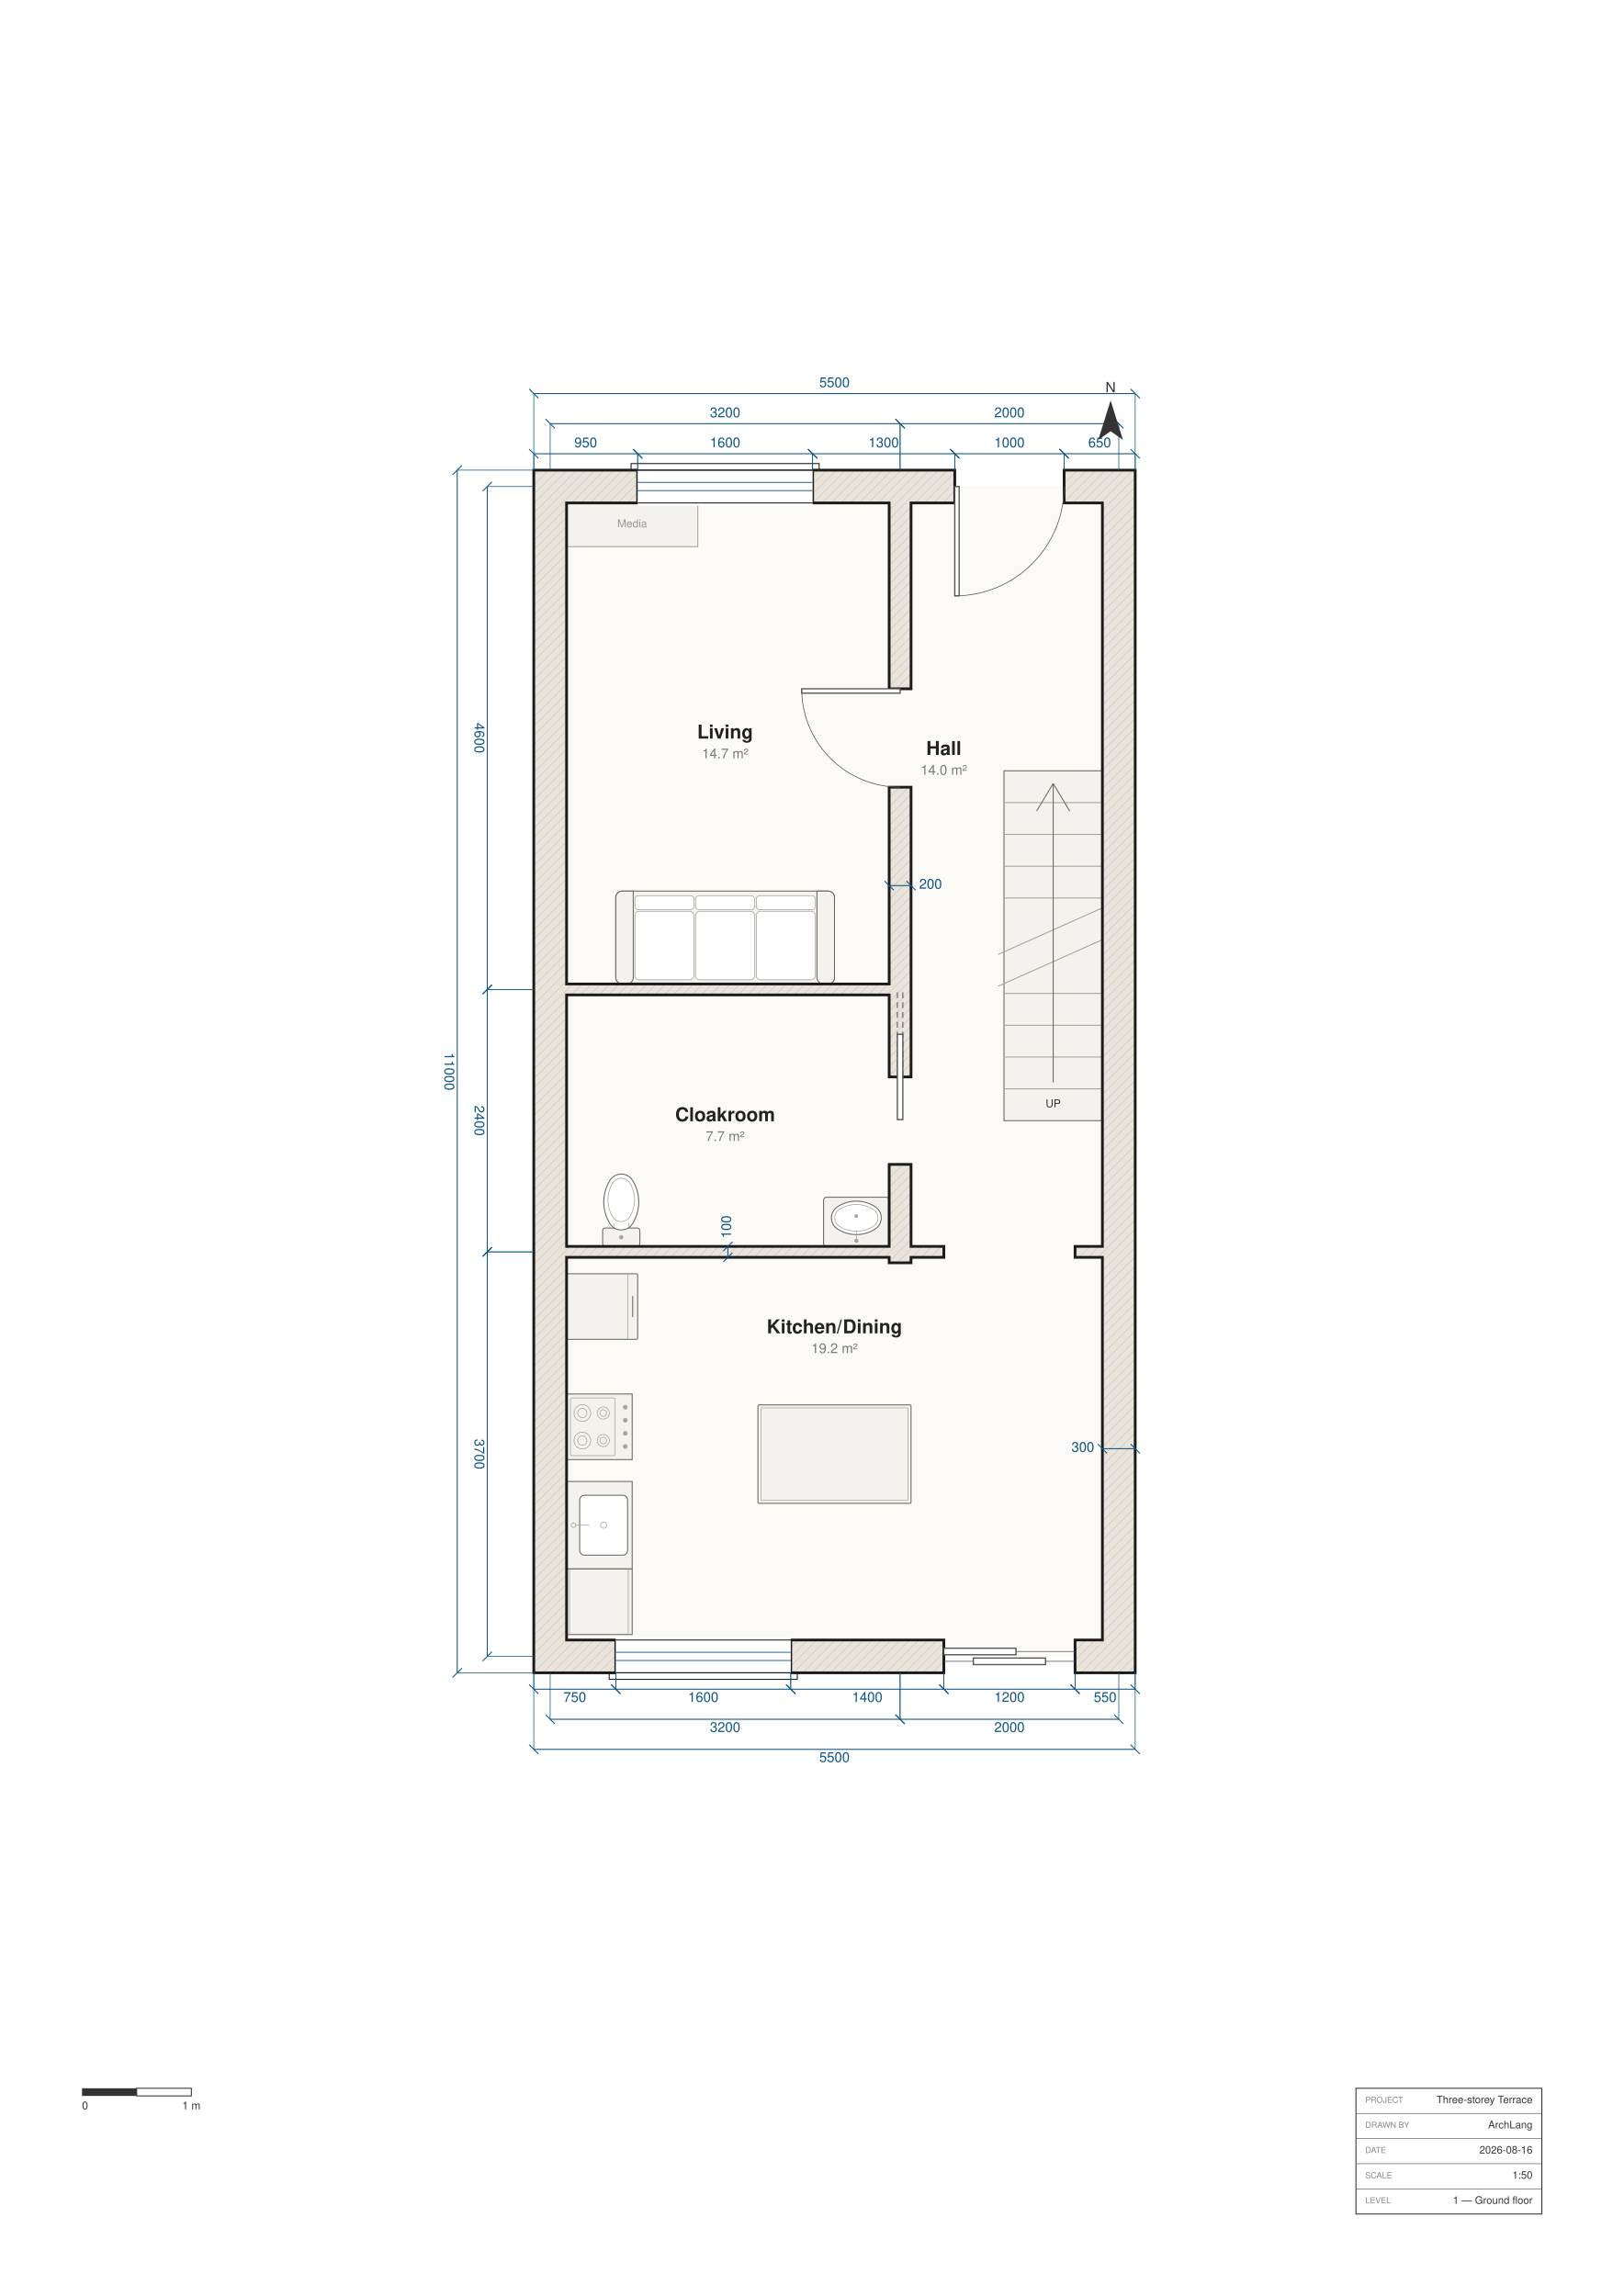
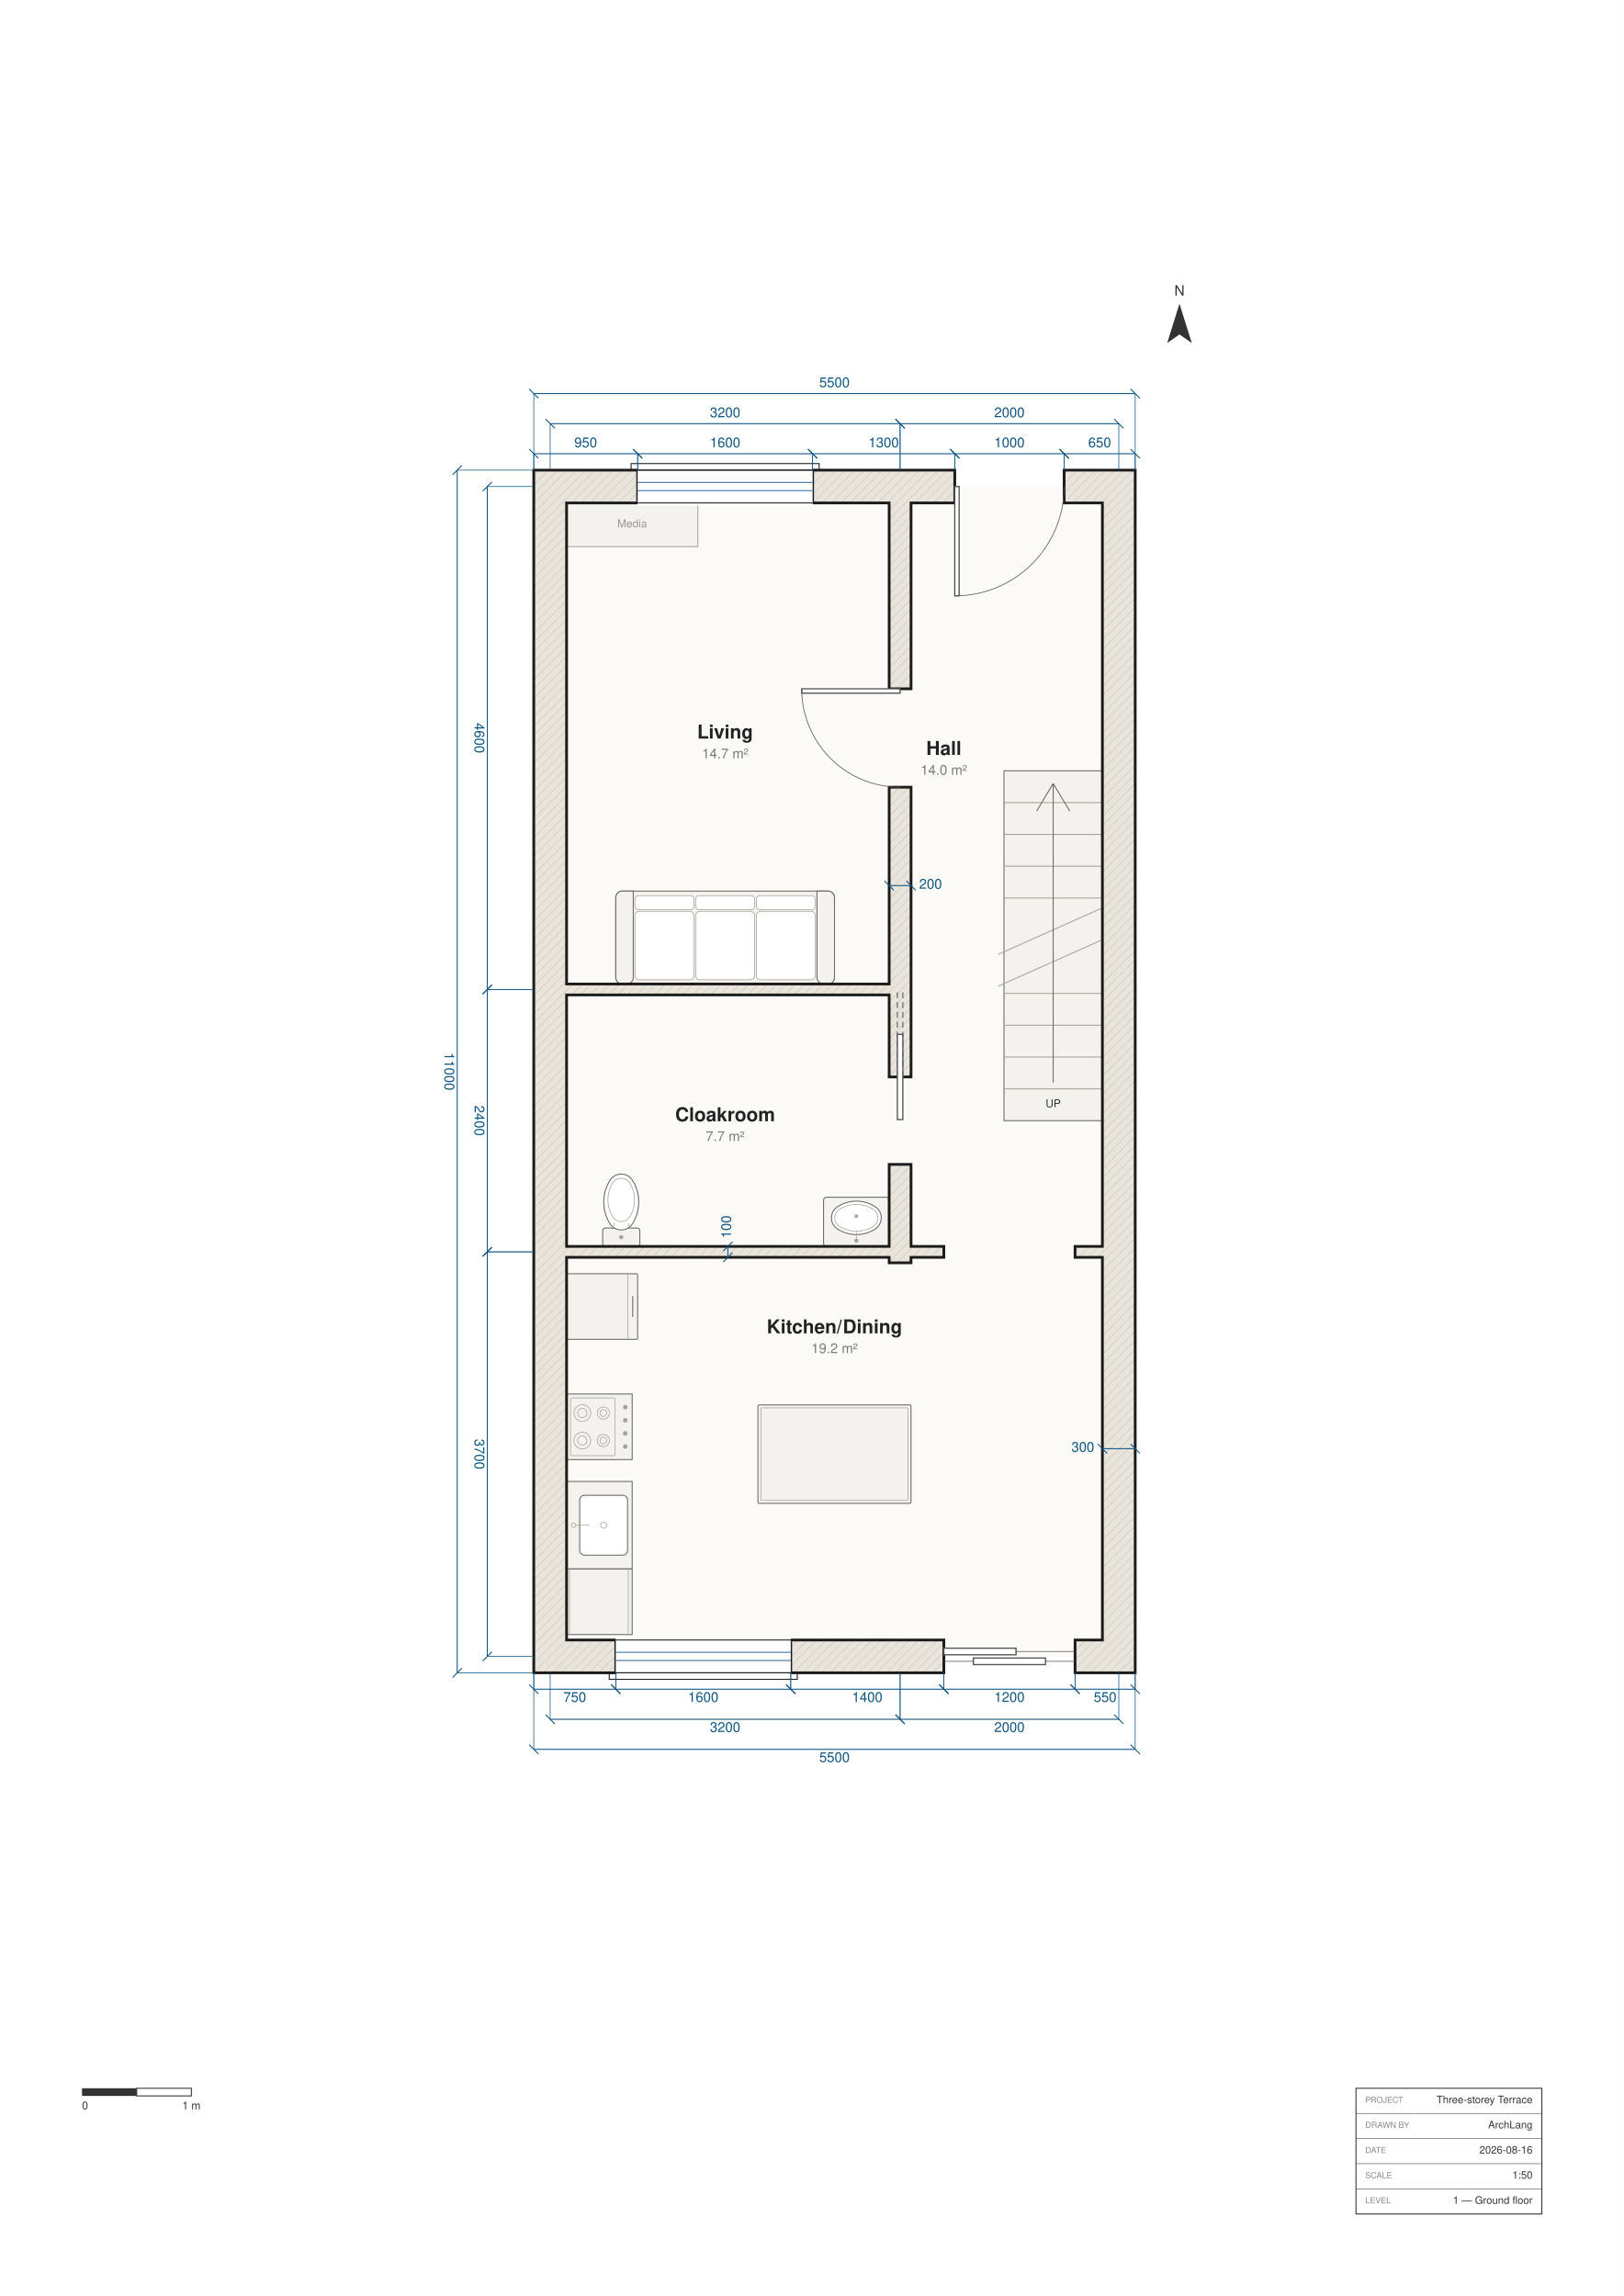
<svg xmlns="http://www.w3.org/2000/svg" width="297mm" height="420mm" viewBox="-5031.25 -4450 14850 21000" font-family="Helvetica, Arial, sans-serif">
  <defs>
    <pattern id="poche" patternUnits="userSpaceOnUse" width="60" height="60" patternTransform="rotate(45)">
      <rect width="60" height="60" fill="#e9e4db" />
      <line x1="0" y1="0" x2="0" y2="60" stroke="#b9b1a4" stroke-width="6.3" />
    </pattern>
  </defs>
  <rect x="-5031.25" y="-4450" width="14850" height="21000" fill="#ffffff" />
  <g id="A-FLOR">
    <polygon points="3200,0 5200,0 5200,7000 3200,7000" fill="#fbfaf7" />
    <polygon points="0,0 3200,0 3200,4600 0,4600" fill="#fbfaf7" />
    <polygon points="0,4600 3200,4600 3200,7000 0,7000" fill="#fbfaf7" />
    <polygon points="0,7000 5200,7000 5200,10700 0,10700" fill="#fbfaf7" />
  </g>
  <g id="A-FURN">
    <polygon points="150,150 1350,150 1350,550 150,550" fill="#f4f2ee" stroke="#a8a29a" stroke-width="9" />
    <text x="750" y="350" font-size="100" fill="#9a948c" text-anchor="middle" dominant-baseline="central">Media</text>
    <path d="M 659.5,3700 L 2540.5,3700 A 59.5 59.5 0 0 1 2600,3759.5 L 2600,4490.5 A 59.5 59.5 0 0 1 2540.5,4550 L 659.5,4550 A 59.5 59.5 0 0 1 600,4490.5 L 600,3759.5 A 59.5 59.5 0 0 1 659.5,3700 Z" fill="#f4f2ee" stroke="#6c6864" stroke-width="9" />
    <path d="M 659.5,3700 L 760,3700 L 760,4490.5 A 59.5 59.5 0 0 1 700.5,4550 L 659.5,4550 A 59.5 59.5 0 0 1 600,4490.5 L 600,3759.5 A 59.5 59.5 0 0 1 659.5,3700 Z" fill="#f4f2ee" stroke="#6c6864" stroke-width="9" />
    <path d="M 2440,3700 L 2540.5,3700 A 59.5 59.5 0 0 1 2600,3759.5 L 2600,4490.5 A 59.5 59.5 0 0 1 2540.5,4550 L 2499.5,4550 A 59.5 59.5 0 0 1 2440,4490.5 L 2440,3700 Z" fill="#f4f2ee" stroke="#6c6864" stroke-width="9" />
    <path d="M 805.05,3742.5 L 1285.15,3742.5 A 29.75 29.75 0 0 1 1314.9,3772.25 L 1314.9,3840.25 A 29.75 29.75 0 0 1 1285.15,3870 L 805.05,3870 A 29.75 29.75 0 0 1 775.3,3840.25 L 775.3,3772.25 A 29.75 29.75 0 0 1 805.05,3742.5 Z" fill="#ffffff" stroke="#a8a29a" stroke-width="6.5" />
    <path d="M 1359.95,3742.5 L 1840.05,3742.5 A 29.75 29.75 0 0 1 1869.8,3772.25 L 1869.8,3840.25 A 29.75 29.75 0 0 1 1840.05,3870 L 1359.95,3870 A 29.75 29.75 0 0 1 1330.2,3840.25 L 1330.2,3772.25 A 29.75 29.75 0 0 1 1359.95,3742.5 Z" fill="#ffffff" stroke="#a8a29a" stroke-width="6.5" />
    <path d="M 1914.85,3742.5 L 2394.95,3742.5 A 29.75 29.75 0 0 1 2424.7,3772.25 L 2424.7,3840.25 A 29.75 29.75 0 0 1 2394.95,3870 L 1914.85,3870 A 29.75 29.75 0 0 1 1885.1,3840.25 L 1885.1,3772.25 A 29.75 29.75 0 0 1 1914.85,3742.5 Z" fill="#ffffff" stroke="#a8a29a" stroke-width="6.5" />
    <path d="M 813.55,3885.3 L 1276.65,3885.3 A 38.25 38.25 0 0 1 1314.9,3923.55 L 1314.9,4473.5 A 38.25 38.25 0 0 1 1276.65,4511.75 L 813.55,4511.75 A 38.25 38.25 0 0 1 775.3,4473.5 L 775.3,3923.55 A 38.25 38.25 0 0 1 813.55,3885.3 Z" fill="#ffffff" stroke="#a8a29a" stroke-width="6.5" />
    <path d="M 1368.45,3885.3 L 1831.55,3885.3 A 38.25 38.25 0 0 1 1869.8,3923.55 L 1869.8,4473.5 A 38.25 38.25 0 0 1 1831.55,4511.75 L 1368.45,4511.75 A 38.25 38.25 0 0 1 1330.2,4473.5 L 1330.2,3923.55 A 38.25 38.25 0 0 1 1368.45,3885.3 Z" fill="#ffffff" stroke="#a8a29a" stroke-width="6.5" />
    <path d="M 1923.35,3885.3 L 2386.45,3885.3 A 38.25 38.25 0 0 1 2424.7,3923.55 L 2424.7,4473.5 A 38.25 38.25 0 0 1 2386.45,4511.75 L 1923.35,4511.75 A 38.25 38.25 0 0 1 1885.1,4473.5 L 1885.1,3923.55 A 38.25 38.25 0 0 1 1923.35,3885.3 Z" fill="#ffffff" stroke="#a8a29a" stroke-width="6.5" />
    <path d="M 796.48,6950 L 503.52,6950 A 23.52 23.52 0 0 1 480,6926.48 L 480,6805.52 A 23.52 23.52 0 0 1 503.52,6782 L 796.48,6782 A 23.52 23.52 0 0 1 820,6805.52 L 820,6926.48 A 23.52 23.52 0 0 1 796.48,6950 Z" fill="#f4f2ee" stroke="#6c6864" stroke-width="9" />
    <path d="M 650,6288.5 A 121.51 121.51 0 0 1 752.98,6345.52 A 373.97 373.97 0 0 1 752.98,6742.48 A 121.51 121.51 0 0 1 650,6799.5 A 121.51 121.51 0 0 1 547.02,6742.48 A 373.97 373.97 0 0 1 547.02,6345.52 A 121.51 121.51 0 0 1 650,6288.5 Z" fill="#ffffff" stroke="#6c6864" stroke-width="9" />
    <path d="M 650,6326.9 A 91.53 91.53 0 0 1 727.99,6370.51 A 294.71 294.71 0 0 1 727.99,6679.09 A 91.53 91.53 0 0 1 650,6722.7 A 91.53 91.53 0 0 1 572.01,6679.09 A 294.71 294.71 0 0 1 572.01,6370.51 A 91.53 91.53 0 0 1 650,6326.9 Z" fill="#ffffff" stroke="#a8a29a" stroke-width="6.5" />
    <line x1="718" y1="6767.18" x2="718" y2="6737.53" stroke="#a8a29a" stroke-width="6.5" />
    <line x1="582" y1="6767.18" x2="582" y2="6737.53" stroke="#a8a29a" stroke-width="6.5" />
    <circle cx="650" cy="6866" r="16" fill="#a8a29a" stroke="#a8a29a" stroke-width="6.5" />
    <path d="M 3073,6950 L 2527,6950 A 27 27 0 0 1 2500,6923 L 2500,6527 A 27 27 0 0 1 2527,6500 L 3073,6500 A 27 27 0 0 1 3100,6527 L 3100,6923 A 27 27 0 0 1 3073,6950 Z" fill="#f4f2ee" stroke="#6c6864" stroke-width="9" />
    <path d="M 2572,6689 A 120.17 120.17 0 0 1 2625.21,6589.21 A 313.68 313.68 0 0 1 2974.79,6589.21 A 120.17 120.17 0 0 1 3028,6689 A 120.17 120.17 0 0 1 2974.79,6788.79 A 313.68 313.68 0 0 1 2625.21,6788.79 A 120.17 120.17 0 0 1 2572,6689 Z" fill="#ffffff" stroke="#6c6864" stroke-width="9" />
    <path d="M 2602.6,6689 A 92.52 92.52 0 0 1 2646.37,6610.37 A 291.54 291.54 0 0 1 2953.63,6610.37 A 92.52 92.52 0 0 1 2997.4,6689 A 92.52 92.52 0 0 1 2953.63,6767.63 A 291.54 291.54 0 0 1 2646.37,6767.63 A 92.52 92.52 0 0 1 2602.6,6689 Z" fill="#ffffff" stroke="#a8a29a" stroke-width="6.5" />
    <circle cx="2800" cy="6898.25" r="15.75" fill="#a8a29a" stroke="#a8a29a" stroke-width="6.5" />
    <line x1="2800" y1="6898.25" x2="2800" y2="6810.5" stroke="#a8a29a" stroke-width="6.5" />
    <circle cx="2800" cy="6673.7" r="13.5" fill="#a8a29a" stroke="#a8a29a" stroke-width="6.5" />
    <polygon points="150,9900 150,9100 750,9100 750,9900" fill="#f4f2ee" stroke="#6c6864" stroke-width="9" />
    <path d="M 270,9729.95 L 270,9270.05 A 43.8 43.8 0 0 1 313.8,9226.25 L 664.2,9226.25 A 43.8 43.8 0 0 1 708,9270.05 L 708,9729.95 A 43.8 43.8 0 0 1 664.2,9773.75 L 313.8,9773.75 A 43.8 43.8 0 0 1 270,9729.95 Z" fill="#ffffff" stroke="#6c6864" stroke-width="9" />
    <circle cx="489" cy="9500" r="28.47" fill="#ffffff" stroke="#a8a29a" stroke-width="6.5" />
    <circle cx="213" cy="9500" r="21" fill="none" stroke="#a8a29a" stroke-width="6.5" />
    <line x1="234" y1="9500" x2="357.6" y2="9500" stroke="#a8a29a" stroke-width="6.5" />
    <polygon points="150,8900 150,8300 750,8300 750,8900" fill="#f4f2ee" stroke="#6c6864" stroke-width="9" />
    <path d="M 186,8849 L 186,8351 A 15 15 0 0 1 201,8336 L 579,8336 A 15 15 0 0 1 594,8351 L 594,8849 A 15 15 0 0 1 579,8864 L 201,8864 A 15 15 0 0 1 186,8849 Z" fill="none" stroke="#a8a29a" stroke-width="6.5" />
    <circle cx="294.12" cy="8725.88" r="76.7" fill="none" stroke="#a8a29a" stroke-width="6.5" />
    <circle cx="294.12" cy="8725.88" r="42.19" fill="none" stroke="#a8a29a" stroke-width="6.5" />
    <circle cx="294.12" cy="8474.12" r="76.7" fill="none" stroke="#a8a29a" stroke-width="6.5" />
    <circle cx="294.12" cy="8474.12" r="42.19" fill="none" stroke="#a8a29a" stroke-width="6.5" />
    <circle cx="485.88" cy="8725.88" r="55.61" fill="none" stroke="#a8a29a" stroke-width="6.5" />
    <circle cx="485.88" cy="8725.88" r="30.59" fill="none" stroke="#a8a29a" stroke-width="6.5" />
    <circle cx="485.88" cy="8474.12" r="55.61" fill="none" stroke="#a8a29a" stroke-width="6.5" />
    <circle cx="485.88" cy="8474.12" r="30.59" fill="none" stroke="#a8a29a" stroke-width="6.5" />
    <circle cx="687" cy="8780" r="18" fill="#a8a29a" stroke="#a8a29a" stroke-width="6.5" />
    <circle cx="687" cy="8660" r="18" fill="#a8a29a" stroke="#a8a29a" stroke-width="6.5" />
    <circle cx="687" cy="8540" r="18" fill="#a8a29a" stroke="#a8a29a" stroke-width="6.5" />
    <circle cx="687" cy="8420" r="18" fill="#a8a29a" stroke="#a8a29a" stroke-width="6.5" />
    <path d="M 150,7788 L 150,7212 A 12 12 0 0 1 162,7200 L 788,7200 A 12 12 0 0 1 800,7212 L 800,7788 A 12 12 0 0 1 788,7800 L 162,7800 A 12 12 0 0 1 150,7788 Z" fill="#f4f2ee" stroke="#6c6864" stroke-width="9" />
    <line x1="709" y1="7800" x2="709" y2="7200" stroke="#a8a29a" stroke-width="6.5" />
    <line x1="754.5" y1="7596" x2="754.5" y2="7404" stroke="#6c6864" stroke-width="9" />
    <polygon points="150,10500 150,9900 750,9900 750,10500" fill="#f4f2ee" stroke="#6c6864" stroke-width="9" />
    <line x1="177" y1="10500" x2="177" y2="9900" stroke="#a8a29a" stroke-width="6.5" />
    <line x1="714" y1="10500" x2="714" y2="9900" stroke="#a8a29a" stroke-width="6.5" />
    <path d="M 1910.8,8400 L 3289.2,8400 A 10.8 10.8 0 0 1 3300,8410.8 L 3300,9289.2 A 10.8 10.8 0 0 1 3289.2,9300 L 1910.8,9300 A 10.8 10.8 0 0 1 1900,9289.2 L 1900,8410.8 A 10.8 10.8 0 0 1 1910.8,8400 Z" fill="#f4f2ee" stroke="#6c6864" stroke-width="9" />
    <path d="M 1934.2,8427 L 3265.8,8427 A 7.2 7.2 0 0 1 3273,8434.2 L 3273,9265.8 A 7.2 7.2 0 0 1 3265.8,9273 L 1934.2,9273 A 7.2 7.2 0 0 1 1927,9265.8 L 1927,8434.2 A 7.2 7.2 0 0 1 1934.2,8427 Z" fill="none" stroke="#a8a29a" stroke-width="6.5" />
  </g>
  <g id="A-FLOR-STRS">
    <polygon points="4150,2600 5050,2600 5050,5800 4150,5800" fill="#f4f2ee" stroke="#6c6864" stroke-width="9" />
    <line x1="4096" y1="4570.45" x2="5104" y2="4120.45" stroke="#a8a29a" stroke-width="9" />
    <line x1="4096" y1="4279.55" x2="5104" y2="3829.55" stroke="#a8a29a" stroke-width="9" />
    <line x1="4150" y1="5509.09" x2="5050" y2="5509.09" stroke="#a8a29a" stroke-width="9" />
    <line x1="4150" y1="5218.18" x2="5050" y2="5218.18" stroke="#a8a29a" stroke-width="9" />
    <line x1="4150" y1="4927.27" x2="5050" y2="4927.27" stroke="#a8a29a" stroke-width="9" />
    <line x1="4150" y1="4636.36" x2="5050" y2="4636.36" stroke="#a8a29a" stroke-width="9" />
    <line x1="4150" y1="3763.64" x2="5050" y2="3763.64" stroke="#a8a29a" stroke-width="9" />
    <line x1="4150" y1="3472.73" x2="5050" y2="3472.73" stroke="#a8a29a" stroke-width="9" />
    <line x1="4150" y1="3181.82" x2="5050" y2="3181.82" stroke="#a8a29a" stroke-width="9" />
    <line x1="4150" y1="2890.91" x2="5050" y2="2890.91" stroke="#a8a29a" stroke-width="9" />
    <line x1="4600" y1="5450.91" x2="4600" y2="2716.36" stroke="#6c6864" stroke-width="9" />
    <line x1="4600" y1="2716.36" x2="4751.2" y2="2968.36" stroke="#6c6864" stroke-width="9" />
    <line x1="4600" y1="2716.36" x2="4448.8" y2="2968.36" stroke="#6c6864" stroke-width="9" />
    <text x="4600" y="5654.55" font-size="100" fill="#333333" text-anchor="middle" dominant-baseline="central">UP</text>
  </g>
  <g id="A-WALL">
    <path d="M -150,-150 L 800,-150 L 800,150 L 150,150 L 150,4550 L 3100,4550 L 3100,2750 L 3300,2750 L 3300,5400 L 3100,5400 L 3100,4650 L 150,4650 L 150,6950 L 3100,6950 L 3100,6200 L 3300,6200 L 3300,6950 L 3600,6950 L 3600,7050 L 3300,7050 L 3300,7100 L 3100,7100 L 3100,7050 L 150,7050 L 150,10550 L 600,10550 L 600,10850 L -150,10850 Z M 2200,10550 L 3600,10550 L 3600,10850 L 2200,10850 Z M 2400,-150 L 3700,-150 L 3700,150 L 3300,150 L 3300,1850 L 3100,1850 L 3100,150 L 2400,150 Z M 4700,-150 L 5350,-150 L 5350,10850 L 4800,10850 L 4800,10550 L 5050,10550 L 5050,7050 L 4800,7050 L 4800,6950 L 5050,6950 L 5050,150 L 4700,150 Z" fill="url(#poche)" fill-rule="nonzero" />
    <path d="M -150,-150 L 800,-150 L 800,150 L 150,150 L 150,4550 L 3100,4550 L 3100,2750 L 3300,2750 L 3300,5400 L 3100,5400 L 3100,4650 L 150,4650 L 150,6950 L 3100,6950 L 3100,6200 L 3300,6200 L 3300,6950 L 3600,6950 L 3600,7050 L 3300,7050 L 3300,7100 L 3100,7100 L 3100,7050 L 150,7050 L 150,10550 L 600,10550 L 600,10850 L -150,10850 Z M 2200,10550 L 3600,10550 L 3600,10850 L 2200,10850 Z M 2400,-150 L 3700,-150 L 3700,150 L 3300,150 L 3300,1850 L 3100,1850 L 3100,150 L 2400,150 Z M 4700,-150 L 5350,-150 L 5350,10850 L 4800,10850 L 4800,10550 L 5050,10550 L 5050,7050 L 4800,7050 L 4800,6950 L 5050,6950 L 5050,150 L 4700,150 Z" fill="none" stroke="#1b1b1b" stroke-width="25" stroke-linejoin="miter" stroke-miterlimit="4" />
  </g>
  <g id="A-DOOR">
    <polygon points="3700,150 4700,150 4700,-150 3700,-150" fill="none" />
    <polygon points="3700,0 3700,1000 3740,999.2 3740,0" fill="#ffffff" stroke="#555555" stroke-width="11.7" />
    <path d="M 3700,1000 A 1000 1000 0 0 0 4700,0" fill="none" stroke="#555555" stroke-width="6.5" />
    <polygon points="3100,1850 3100,2750 3300,2750 3300,1850" fill="none" />
    <polygon points="3200,1850 2300,1850 2300.89,1890 3200,1890" fill="#ffffff" stroke="#555555" stroke-width="11.7" />
    <path d="M 2300,1850 A 900 900 0 0 0 3200,2750" fill="none" stroke="#555555" stroke-width="6.5" />
    <polygon points="3100,5400 3100,6200 3300,6200 3300,5400" fill="none" />
    <line x1="3175" y1="5400" x2="3175" y2="4600" stroke="#555555" stroke-width="9" stroke-dasharray="54 36" />
    <line x1="3225" y1="5400" x2="3225" y2="4600" stroke="#555555" stroke-width="9" stroke-dasharray="54 36" />
    <polygon points="3225,5010 3225,5790 3175,5790 3175,5010" fill="#ffffff" stroke="#555555" stroke-width="11.7" />
    <polygon points="4800,10550 3600,10550 3600,10850 4800,10850" fill="none" />
    <line x1="4800" y1="10655" x2="3600" y2="10655" stroke="#555555" stroke-width="6.5" />
    <line x1="4800" y1="10745" x2="3600" y2="10745" stroke="#555555" stroke-width="6.5" />
    <polygon points="4260,10685 3600,10685 3600,10625 4260,10625" fill="#ffffff" stroke="#555555" stroke-width="11.7" />
    <polygon points="4530,10775 3870,10775 3870,10715 4530,10715" fill="#ffffff" stroke="#555555" stroke-width="11.7" />
    <polygon points="3600,7050 4800,7050 4800,6950 3600,6950" fill="none" />
  </g>
  <g id="A-GLAZ">
    <polygon points="800,175 2400,175 2400,-175 800,-175" fill="#ffffff" />
    <line x1="800" y1="150" x2="2400" y2="150" stroke="#1b1b1b" stroke-width="9" />
    <line x1="800" y1="-150" x2="2400" y2="-150" stroke="#1b1b1b" stroke-width="9" />
    <line x1="800" y1="37.5" x2="2400" y2="37.5" stroke="#3a6ea5" stroke-width="9" />
    <line x1="800" y1="-37.5" x2="2400" y2="-37.5" stroke="#3a6ea5" stroke-width="9" />
    <polygon points="740,-150 740,-210 2460,-210 2460,-150" fill="none" stroke="#1b1b1b" stroke-width="9" />
    <polygon points="2200,10525 600,10525 600,10875 2200,10875" fill="#ffffff" />
    <line x1="2200" y1="10550" x2="600" y2="10550" stroke="#1b1b1b" stroke-width="9" />
    <line x1="2200" y1="10850" x2="600" y2="10850" stroke="#1b1b1b" stroke-width="9" />
    <line x1="2200" y1="10662.5" x2="600" y2="10662.5" stroke="#3a6ea5" stroke-width="9" />
    <line x1="2200" y1="10737.5" x2="600" y2="10737.5" stroke="#3a6ea5" stroke-width="9" />
    <polygon points="2260,10850 2260,10910 540,10910 540,10850" fill="none" stroke="#1b1b1b" stroke-width="9" />
  </g>
  <g id="A-ANNO-TEXT">
    <text x="3600" y="2415" font-size="175" fill="#222222" text-anchor="middle" dominant-baseline="central" font-weight="600">Hall</text>
    <text x="3600" y="2607.5" font-size="125" fill="#7a7a7a" text-anchor="middle" dominant-baseline="central">14.0 m²</text>
    <text x="1600" y="2265" font-size="175" fill="#222222" text-anchor="middle" dominant-baseline="central" font-weight="600">Living</text>
    <text x="1600" y="2457.5" font-size="125" fill="#7a7a7a" text-anchor="middle" dominant-baseline="central">14.7 m²</text>
    <text x="1600" y="5765" font-size="175" fill="#222222" text-anchor="middle" dominant-baseline="central" font-weight="600">Cloakroom</text>
    <text x="1600" y="5957.5" font-size="125" fill="#7a7a7a" text-anchor="middle" dominant-baseline="central">7.7 m²</text>
    <text x="2600" y="7705" font-size="175" fill="#222222" text-anchor="middle" dominant-baseline="central" font-weight="600">Kitchen/Dining</text>
    <text x="2600" y="7897.5" font-size="125" fill="#7a7a7a" text-anchor="middle" dominant-baseline="central">19.2 m²</text>
  </g>
  <g id="A-ANNO-DIMS">
    <line x1="-150" y1="10850" x2="-150" y2="11000" stroke="#0E5484" stroke-width="6.3" />
    <line x1="600" y1="10850" x2="600" y2="11000" stroke="#0E5484" stroke-width="6.3" />
    <line x1="-150" y1="11000" x2="600" y2="11000" stroke="#0E5484" stroke-width="9" />
    <line x1="-107.57" y1="11042.43" x2="-192.43" y2="10957.57" stroke="#0E5484" stroke-width="9" />
    <line x1="642.43" y1="11042.43" x2="557.57" y2="10957.57" stroke="#0E5484" stroke-width="9" />
    <text x="225" y="11087.5" font-size="125" fill="#0E5484" text-anchor="middle" dominant-baseline="central" transform="rotate(0 225 11087.5)">750</text>
    <line x1="600" y1="10850" x2="600" y2="11000" stroke="#0E5484" stroke-width="6.3" />
    <line x1="2200" y1="10850" x2="2200" y2="11000" stroke="#0E5484" stroke-width="6.3" />
    <line x1="600" y1="11000" x2="2200" y2="11000" stroke="#0E5484" stroke-width="9" />
    <line x1="642.43" y1="11042.43" x2="557.57" y2="10957.57" stroke="#0E5484" stroke-width="9" />
    <line x1="2242.43" y1="11042.43" x2="2157.57" y2="10957.57" stroke="#0E5484" stroke-width="9" />
    <text x="1400" y="11087.5" font-size="125" fill="#0E5484" text-anchor="middle" dominant-baseline="central" transform="rotate(0 1400 11087.5)">1600</text>
    <line x1="2200" y1="10850" x2="2200" y2="11000" stroke="#0E5484" stroke-width="6.3" />
    <line x1="3600" y1="10850" x2="3600" y2="11000" stroke="#0E5484" stroke-width="6.3" />
    <line x1="2200" y1="11000" x2="3600" y2="11000" stroke="#0E5484" stroke-width="9" />
    <line x1="2242.43" y1="11042.43" x2="2157.57" y2="10957.57" stroke="#0E5484" stroke-width="9" />
    <line x1="3642.43" y1="11042.43" x2="3557.57" y2="10957.57" stroke="#0E5484" stroke-width="9" />
    <text x="2900" y="11087.5" font-size="125" fill="#0E5484" text-anchor="middle" dominant-baseline="central" transform="rotate(0 2900 11087.5)">1400</text>
    <line x1="3600" y1="10850" x2="3600" y2="11000" stroke="#0E5484" stroke-width="6.3" />
    <line x1="4800" y1="10850" x2="4800" y2="11000" stroke="#0E5484" stroke-width="6.3" />
    <line x1="3600" y1="11000" x2="4800" y2="11000" stroke="#0E5484" stroke-width="9" />
    <line x1="3642.43" y1="11042.43" x2="3557.57" y2="10957.57" stroke="#0E5484" stroke-width="9" />
    <line x1="4842.43" y1="11042.43" x2="4757.57" y2="10957.57" stroke="#0E5484" stroke-width="9" />
    <text x="4200" y="11087.5" font-size="125" fill="#0E5484" text-anchor="middle" dominant-baseline="central" transform="rotate(0 4200 11087.5)">1200</text>
    <line x1="4800" y1="10850" x2="4800" y2="11000" stroke="#0E5484" stroke-width="6.3" />
    <line x1="5350" y1="10850" x2="5350" y2="11000" stroke="#0E5484" stroke-width="6.3" />
    <line x1="4800" y1="11000" x2="5350" y2="11000" stroke="#0E5484" stroke-width="9" />
    <line x1="4842.43" y1="11042.43" x2="4757.57" y2="10957.57" stroke="#0E5484" stroke-width="9" />
    <line x1="5392.43" y1="11042.43" x2="5307.57" y2="10957.57" stroke="#0E5484" stroke-width="9" />
    <text x="5075" y="11087.5" font-size="125" fill="#0E5484" text-anchor="middle" dominant-baseline="central" transform="rotate(0 5075 11087.5)">550</text>
    <line x1="0" y1="10850" x2="0" y2="11275" stroke="#0E5484" stroke-width="6.3" />
    <line x1="3200" y1="10850" x2="3200" y2="11275" stroke="#0E5484" stroke-width="6.3" />
    <line x1="0" y1="11275" x2="3200" y2="11275" stroke="#0E5484" stroke-width="9" />
    <line x1="42.43" y1="11317.43" x2="-42.43" y2="11232.57" stroke="#0E5484" stroke-width="9" />
    <line x1="3242.43" y1="11317.43" x2="3157.57" y2="11232.57" stroke="#0E5484" stroke-width="9" />
    <text x="1600" y="11362.5" font-size="125" fill="#0E5484" text-anchor="middle" dominant-baseline="central" transform="rotate(0 1600 11362.5)">3200</text>
    <line x1="3200" y1="10850" x2="3200" y2="11275" stroke="#0E5484" stroke-width="6.3" />
    <line x1="5200" y1="10850" x2="5200" y2="11275" stroke="#0E5484" stroke-width="6.3" />
    <line x1="3200" y1="11275" x2="5200" y2="11275" stroke="#0E5484" stroke-width="9" />
    <line x1="3242.43" y1="11317.43" x2="3157.57" y2="11232.57" stroke="#0E5484" stroke-width="9" />
    <line x1="5242.43" y1="11317.43" x2="5157.57" y2="11232.57" stroke="#0E5484" stroke-width="9" />
    <text x="4200" y="11362.5" font-size="125" fill="#0E5484" text-anchor="middle" dominant-baseline="central" transform="rotate(0 4200 11362.5)">2000</text>
    <line x1="-150" y1="10850" x2="-150" y2="11550" stroke="#0E5484" stroke-width="6.3" />
    <line x1="5350" y1="10850" x2="5350" y2="11550" stroke="#0E5484" stroke-width="6.3" />
    <line x1="-150" y1="11550" x2="5350" y2="11550" stroke="#0E5484" stroke-width="9" />
    <line x1="-107.57" y1="11592.43" x2="-192.43" y2="11507.57" stroke="#0E5484" stroke-width="9" />
    <line x1="5392.43" y1="11592.43" x2="5307.57" y2="11507.57" stroke="#0E5484" stroke-width="9" />
    <text x="2600" y="11637.5" font-size="125" fill="#0E5484" text-anchor="middle" dominant-baseline="central" transform="rotate(0 2600 11637.5)">5500</text>
    <line x1="-150" y1="0" x2="-575" y2="0" stroke="#0E5484" stroke-width="6.3" />
    <line x1="-150" y1="4600" x2="-575" y2="4600" stroke="#0E5484" stroke-width="6.3" />
    <line x1="-575" y1="0" x2="-575" y2="4600" stroke="#0E5484" stroke-width="9" />
    <line x1="-617.43" y1="42.43" x2="-532.57" y2="-42.43" stroke="#0E5484" stroke-width="9" />
    <line x1="-617.43" y1="4642.43" x2="-532.57" y2="4557.57" stroke="#0E5484" stroke-width="9" />
    <text x="-662.5" y="2300" font-size="125" fill="#0E5484" text-anchor="middle" dominant-baseline="central" transform="rotate(90 -662.5 2300)">4600</text>
    <line x1="-150" y1="4600" x2="-575" y2="4600" stroke="#0E5484" stroke-width="6.3" />
    <line x1="-150" y1="7000" x2="-575" y2="7000" stroke="#0E5484" stroke-width="6.3" />
    <line x1="-575" y1="4600" x2="-575" y2="7000" stroke="#0E5484" stroke-width="9" />
    <line x1="-617.43" y1="4642.43" x2="-532.57" y2="4557.57" stroke="#0E5484" stroke-width="9" />
    <line x1="-617.43" y1="7042.43" x2="-532.57" y2="6957.57" stroke="#0E5484" stroke-width="9" />
    <text x="-662.5" y="5800" font-size="125" fill="#0E5484" text-anchor="middle" dominant-baseline="central" transform="rotate(90 -662.5 5800)">2400</text>
    <line x1="-150" y1="7000" x2="-575" y2="7000" stroke="#0E5484" stroke-width="6.3" />
    <line x1="-150" y1="10700" x2="-575" y2="10700" stroke="#0E5484" stroke-width="6.3" />
    <line x1="-575" y1="7000" x2="-575" y2="10700" stroke="#0E5484" stroke-width="9" />
    <line x1="-617.43" y1="7042.43" x2="-532.57" y2="6957.57" stroke="#0E5484" stroke-width="9" />
    <line x1="-617.43" y1="10742.43" x2="-532.57" y2="10657.57" stroke="#0E5484" stroke-width="9" />
    <text x="-662.5" y="8850" font-size="125" fill="#0E5484" text-anchor="middle" dominant-baseline="central" transform="rotate(90 -662.5 8850)">3700</text>
    <line x1="-150" y1="-150" x2="-850" y2="-150" stroke="#0E5484" stroke-width="6.3" />
    <line x1="-150" y1="10850" x2="-850" y2="10850" stroke="#0E5484" stroke-width="6.3" />
    <line x1="-850" y1="-150" x2="-850" y2="10850" stroke="#0E5484" stroke-width="9" />
    <line x1="-892.43" y1="-107.57" x2="-807.57" y2="-192.43" stroke="#0E5484" stroke-width="9" />
    <line x1="-892.43" y1="10892.43" x2="-807.57" y2="10807.57" stroke="#0E5484" stroke-width="9" />
    <text x="-937.5" y="5350" font-size="125" fill="#0E5484" text-anchor="middle" dominant-baseline="central" transform="rotate(90 -937.5 5350)">11000</text>
    <line x1="800" y1="-150" x2="800" y2="-300" stroke="#0E5484" stroke-width="6.3" />
    <line x1="-150" y1="-150" x2="-150" y2="-300" stroke="#0E5484" stroke-width="6.3" />
    <line x1="800" y1="-300" x2="-150" y2="-300" stroke="#0E5484" stroke-width="9" />
    <line x1="757.57" y1="-342.43" x2="842.43" y2="-257.57" stroke="#0E5484" stroke-width="9" />
    <line x1="-192.43" y1="-342.43" x2="-107.57" y2="-257.57" stroke="#0E5484" stroke-width="9" />
    <text x="325" y="-387.5" font-size="125" fill="#0E5484" text-anchor="middle" dominant-baseline="central" transform="rotate(0 325 -387.5)">950</text>
    <line x1="2400" y1="-150" x2="2400" y2="-300" stroke="#0E5484" stroke-width="6.3" />
    <line x1="800" y1="-150" x2="800" y2="-300" stroke="#0E5484" stroke-width="6.3" />
    <line x1="2400" y1="-300" x2="800" y2="-300" stroke="#0E5484" stroke-width="9" />
    <line x1="2357.57" y1="-342.43" x2="2442.43" y2="-257.57" stroke="#0E5484" stroke-width="9" />
    <line x1="757.57" y1="-342.43" x2="842.43" y2="-257.57" stroke="#0E5484" stroke-width="9" />
    <text x="1600" y="-387.5" font-size="125" fill="#0E5484" text-anchor="middle" dominant-baseline="central" transform="rotate(0 1600 -387.5)">1600</text>
    <line x1="3700" y1="-150" x2="3700" y2="-300" stroke="#0E5484" stroke-width="6.3" />
    <line x1="2400" y1="-150" x2="2400" y2="-300" stroke="#0E5484" stroke-width="6.3" />
    <line x1="3700" y1="-300" x2="2400" y2="-300" stroke="#0E5484" stroke-width="9" />
    <line x1="3657.57" y1="-342.43" x2="3742.43" y2="-257.57" stroke="#0E5484" stroke-width="9" />
    <line x1="2357.57" y1="-342.43" x2="2442.43" y2="-257.57" stroke="#0E5484" stroke-width="9" />
    <text x="3050" y="-387.5" font-size="125" fill="#0E5484" text-anchor="middle" dominant-baseline="central" transform="rotate(0 3050 -387.5)">1300</text>
    <line x1="4700" y1="-150" x2="4700" y2="-300" stroke="#0E5484" stroke-width="6.3" />
    <line x1="3700" y1="-150" x2="3700" y2="-300" stroke="#0E5484" stroke-width="6.3" />
    <line x1="4700" y1="-300" x2="3700" y2="-300" stroke="#0E5484" stroke-width="9" />
    <line x1="4657.57" y1="-342.43" x2="4742.43" y2="-257.57" stroke="#0E5484" stroke-width="9" />
    <line x1="3657.57" y1="-342.43" x2="3742.43" y2="-257.57" stroke="#0E5484" stroke-width="9" />
    <text x="4200" y="-387.5" font-size="125" fill="#0E5484" text-anchor="middle" dominant-baseline="central" transform="rotate(0 4200 -387.5)">1000</text>
    <line x1="5350" y1="-150" x2="5350" y2="-300" stroke="#0E5484" stroke-width="6.3" />
    <line x1="4700" y1="-150" x2="4700" y2="-300" stroke="#0E5484" stroke-width="6.3" />
    <line x1="5350" y1="-300" x2="4700" y2="-300" stroke="#0E5484" stroke-width="9" />
    <line x1="5307.57" y1="-342.43" x2="5392.43" y2="-257.57" stroke="#0E5484" stroke-width="9" />
    <line x1="4657.57" y1="-342.43" x2="4742.43" y2="-257.57" stroke="#0E5484" stroke-width="9" />
    <text x="5025" y="-387.5" font-size="125" fill="#0E5484" text-anchor="middle" dominant-baseline="central" transform="rotate(0 5025 -387.5)">650</text>
    <line x1="3200" y1="-150" x2="3200" y2="-575" stroke="#0E5484" stroke-width="6.3" />
    <line x1="0" y1="-150" x2="0" y2="-575" stroke="#0E5484" stroke-width="6.3" />
    <line x1="3200" y1="-575" x2="0" y2="-575" stroke="#0E5484" stroke-width="9" />
    <line x1="3157.57" y1="-617.43" x2="3242.43" y2="-532.57" stroke="#0E5484" stroke-width="9" />
    <line x1="-42.43" y1="-617.43" x2="42.43" y2="-532.57" stroke="#0E5484" stroke-width="9" />
    <text x="1600" y="-662.5" font-size="125" fill="#0E5484" text-anchor="middle" dominant-baseline="central" transform="rotate(0 1600 -662.5)">3200</text>
    <line x1="5200" y1="-150" x2="5200" y2="-575" stroke="#0E5484" stroke-width="6.3" />
    <line x1="3200" y1="-150" x2="3200" y2="-575" stroke="#0E5484" stroke-width="6.3" />
    <line x1="5200" y1="-575" x2="3200" y2="-575" stroke="#0E5484" stroke-width="9" />
    <line x1="5157.57" y1="-617.43" x2="5242.43" y2="-532.57" stroke="#0E5484" stroke-width="9" />
    <line x1="3157.57" y1="-617.43" x2="3242.43" y2="-532.57" stroke="#0E5484" stroke-width="9" />
    <text x="4200" y="-662.5" font-size="125" fill="#0E5484" text-anchor="middle" dominant-baseline="central" transform="rotate(0 4200 -662.5)">2000</text>
    <line x1="5350" y1="-150" x2="5350" y2="-850" stroke="#0E5484" stroke-width="6.3" />
    <line x1="-150" y1="-150" x2="-150" y2="-850" stroke="#0E5484" stroke-width="6.3" />
    <line x1="5350" y1="-850" x2="-150" y2="-850" stroke="#0E5484" stroke-width="9" />
    <line x1="5307.57" y1="-892.43" x2="5392.43" y2="-807.57" stroke="#0E5484" stroke-width="9" />
    <line x1="-192.43" y1="-892.43" x2="-107.57" y2="-807.57" stroke="#0E5484" stroke-width="9" />
    <text x="2600" y="-937.5" font-size="125" fill="#0E5484" text-anchor="middle" dominant-baseline="central" transform="rotate(0 2600 -937.5)">5500</text>
    <line x1="1625" y1="7050" x2="1625" y2="6950" stroke="#0E5484" stroke-width="9" />
    <line x1="1667.43" y1="7007.57" x2="1582.57" y2="7092.43" stroke="#0E5484" stroke-width="9" />
    <line x1="1667.43" y1="6907.57" x2="1582.57" y2="6992.43" stroke="#0E5484" stroke-width="9" />
    <text x="1625" y="6771.25" font-size="125" fill="#0E5484" text-anchor="middle" dominant-baseline="central" transform="rotate(-90 1625 6771.25)">100</text>
    <line x1="3100" y1="3650" x2="3300" y2="3650" stroke="#0E5484" stroke-width="9" />
    <line x1="3142.43" y1="3692.43" x2="3057.57" y2="3607.57" stroke="#0E5484" stroke-width="9" />
    <line x1="3342.43" y1="3692.43" x2="3257.57" y2="3607.57" stroke="#0E5484" stroke-width="9" />
    <text x="3478.75" y="3650" font-size="125" fill="#0E5484" text-anchor="middle" dominant-baseline="central" transform="rotate(0 3478.75 3650)">200</text>
    <line x1="5050" y1="8800" x2="5350" y2="8800" stroke="#0E5484" stroke-width="9" />
    <line x1="5092.43" y1="8842.43" x2="5007.57" y2="8757.57" stroke="#0E5484" stroke-width="9" />
    <line x1="5392.43" y1="8842.43" x2="5307.57" y2="8757.57" stroke="#0E5484" stroke-width="9" />
    <text x="4871.25" y="8800" font-size="125" fill="#0E5484" text-anchor="middle" dominant-baseline="central" transform="rotate(0 4871.25 8800)">300</text>
  </g>
  <g>
-     <polygon points="5125,-787.5 5012.5,-427.5 5125,-506.25 5237.5,-427.5" fill="#333333" transform="rotate(0 5125 -562.5)" />
-     <text x="5125" y="-891.5" font-size="130" fill="#333333" text-anchor="middle" dominant-baseline="central">N</text>
+     <polygon points="5754.93,-1672.5 5642.43,-1312.5 5754.93,-1391.25 5867.43,-1312.5" fill="#333333" transform="rotate(0 5754.93 -1447.5)" />
+     <text x="5754.93" y="-1776.5" font-size="130" fill="#333333" text-anchor="middle" dominant-baseline="central">N</text>
  </g>
  <g>
    <rect x="-4281.25" y="14650" width="500" height="70" fill="#333333" />
    <rect x="-3781.25" y="14650" width="500" height="70" fill="none" stroke="#333333" stroke-width="9" />
    <text x="-4281.25" y="14820" font-size="100" fill="#333333" text-anchor="start" dominant-baseline="central">0</text>
    <text x="-3281.25" y="14820" font-size="100" fill="#333333" text-anchor="middle" dominant-baseline="central">1 m</text>
  </g>
  <g>
    <rect x="7368.75" y="14650" width="1700" height="1150" fill="none" stroke="#333333" stroke-width="9" />
    <text x="7453.75" y="14765" font-size="76" fill="#888888" dominant-baseline="central">PROJECT</text>
    <text x="8983.75" y="14765" font-size="95" fill="#333333" text-anchor="end" dominant-baseline="central">Three-storey Terrace</text>
    <text x="7453.75" y="14995" font-size="76" fill="#888888" dominant-baseline="central">DRAWN BY</text>
    <text x="8983.75" y="14995" font-size="95" fill="#333333" text-anchor="end" dominant-baseline="central">ArchLang</text>
    <line x1="7368.75" y1="14880" x2="9068.75" y2="14880" stroke="#333333" stroke-width="4.5" />
    <text x="7453.75" y="15225" font-size="76" fill="#888888" dominant-baseline="central">DATE</text>
    <text x="8983.75" y="15225" font-size="95" fill="#333333" text-anchor="end" dominant-baseline="central">2026-08-16</text>
    <line x1="7368.75" y1="15110" x2="9068.75" y2="15110" stroke="#333333" stroke-width="4.5" />
    <text x="7453.75" y="15455" font-size="76" fill="#888888" dominant-baseline="central">SCALE</text>
    <text x="8983.75" y="15455" font-size="95" fill="#333333" text-anchor="end" dominant-baseline="central">1:50</text>
    <line x1="7368.75" y1="15340" x2="9068.75" y2="15340" stroke="#333333" stroke-width="4.5" />
    <text x="7453.75" y="15685" font-size="76" fill="#888888" dominant-baseline="central">LEVEL</text>
    <text x="8983.75" y="15685" font-size="95" fill="#333333" text-anchor="end" dominant-baseline="central">1 — Ground floor</text>
    <line x1="7368.75" y1="15570" x2="9068.75" y2="15570" stroke="#333333" stroke-width="4.5" />
  </g>
</svg>
